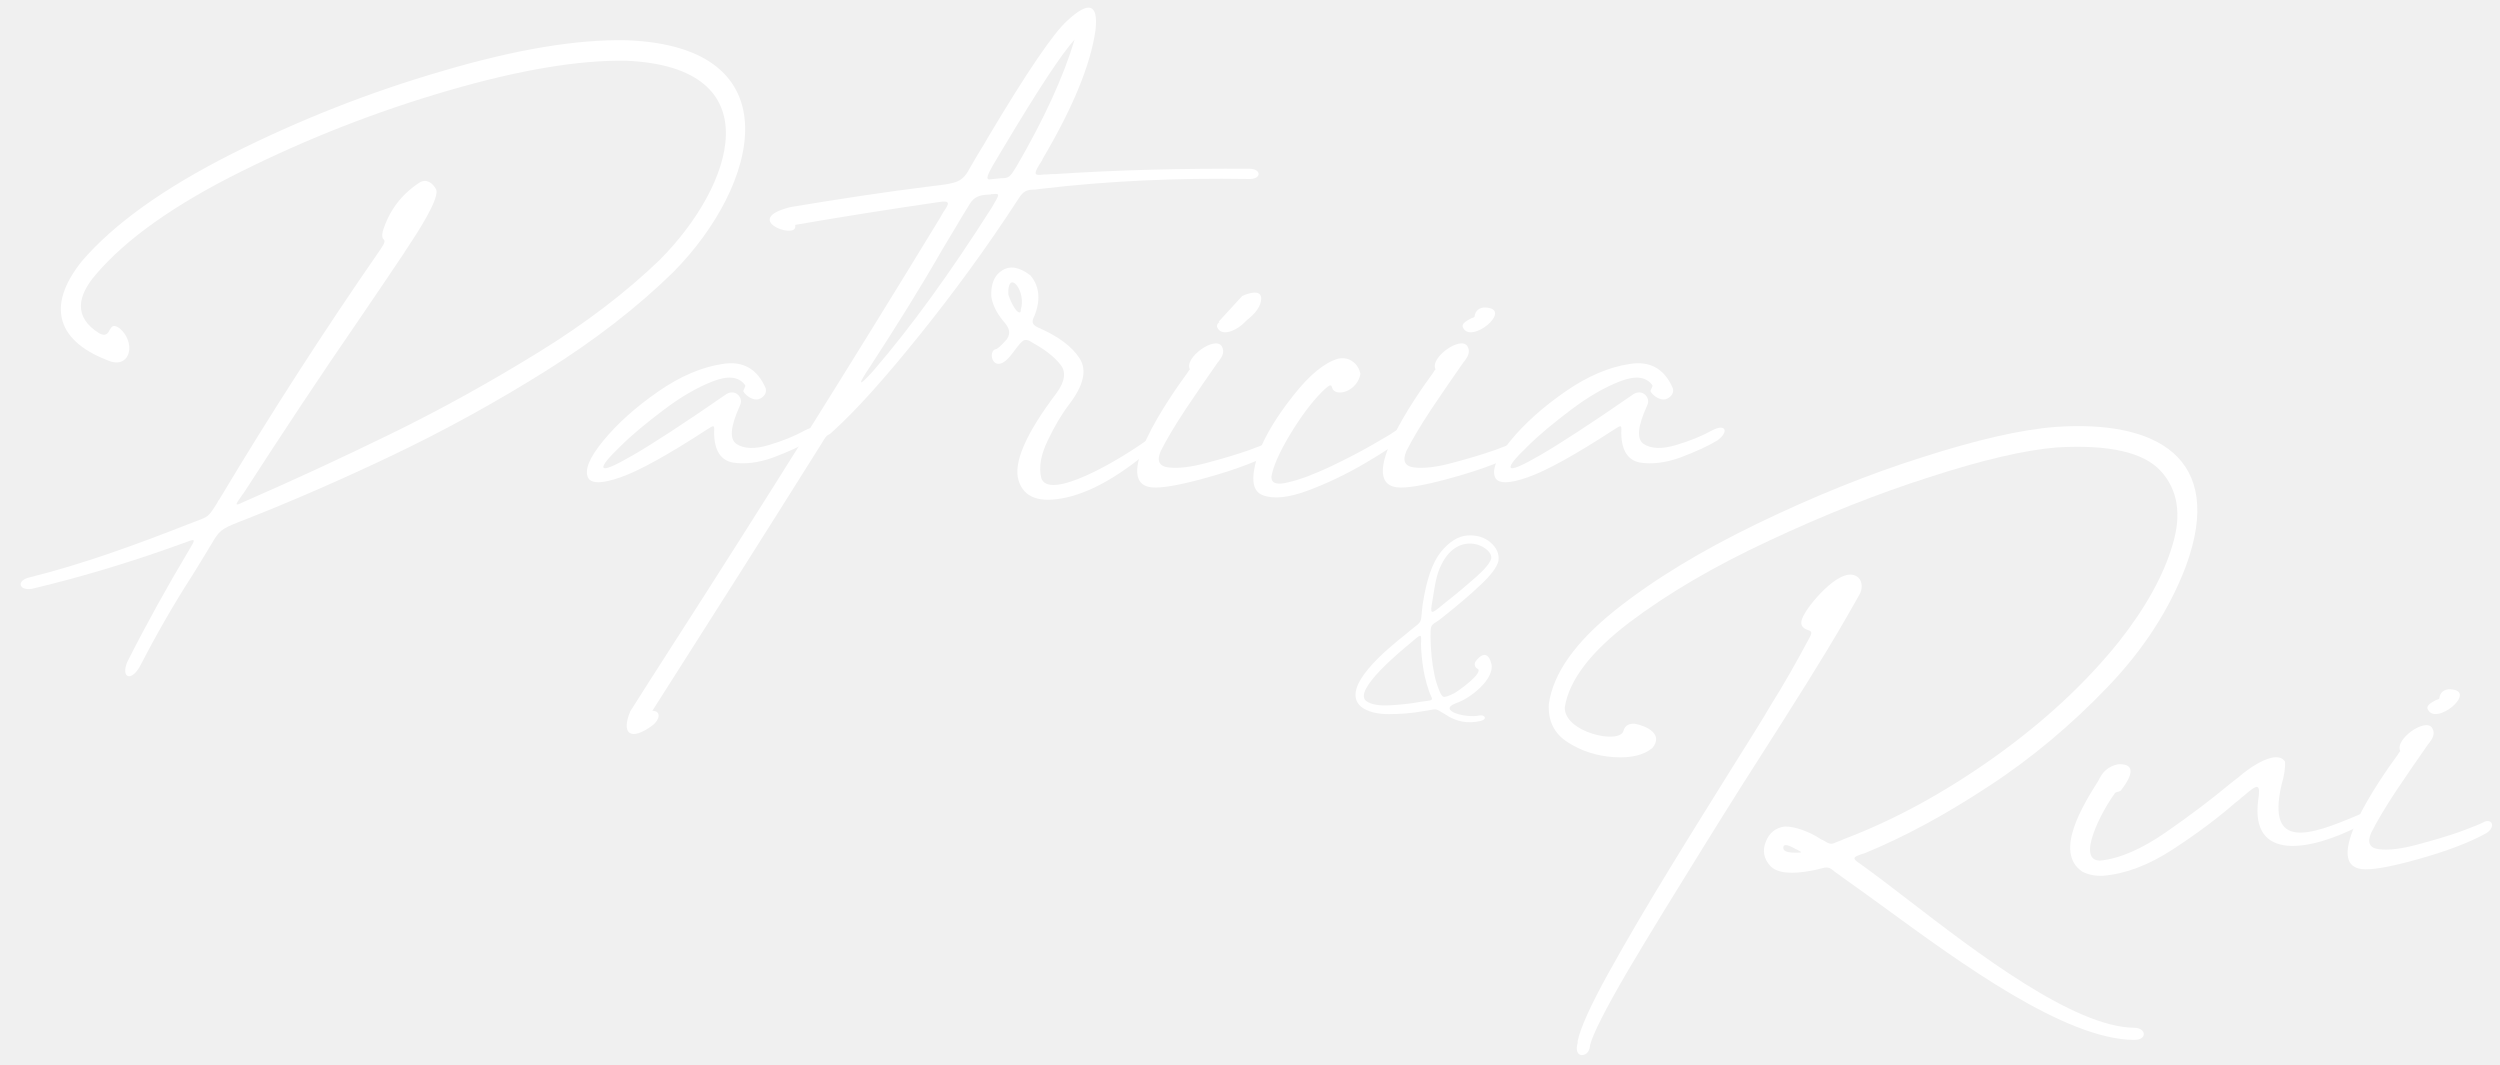
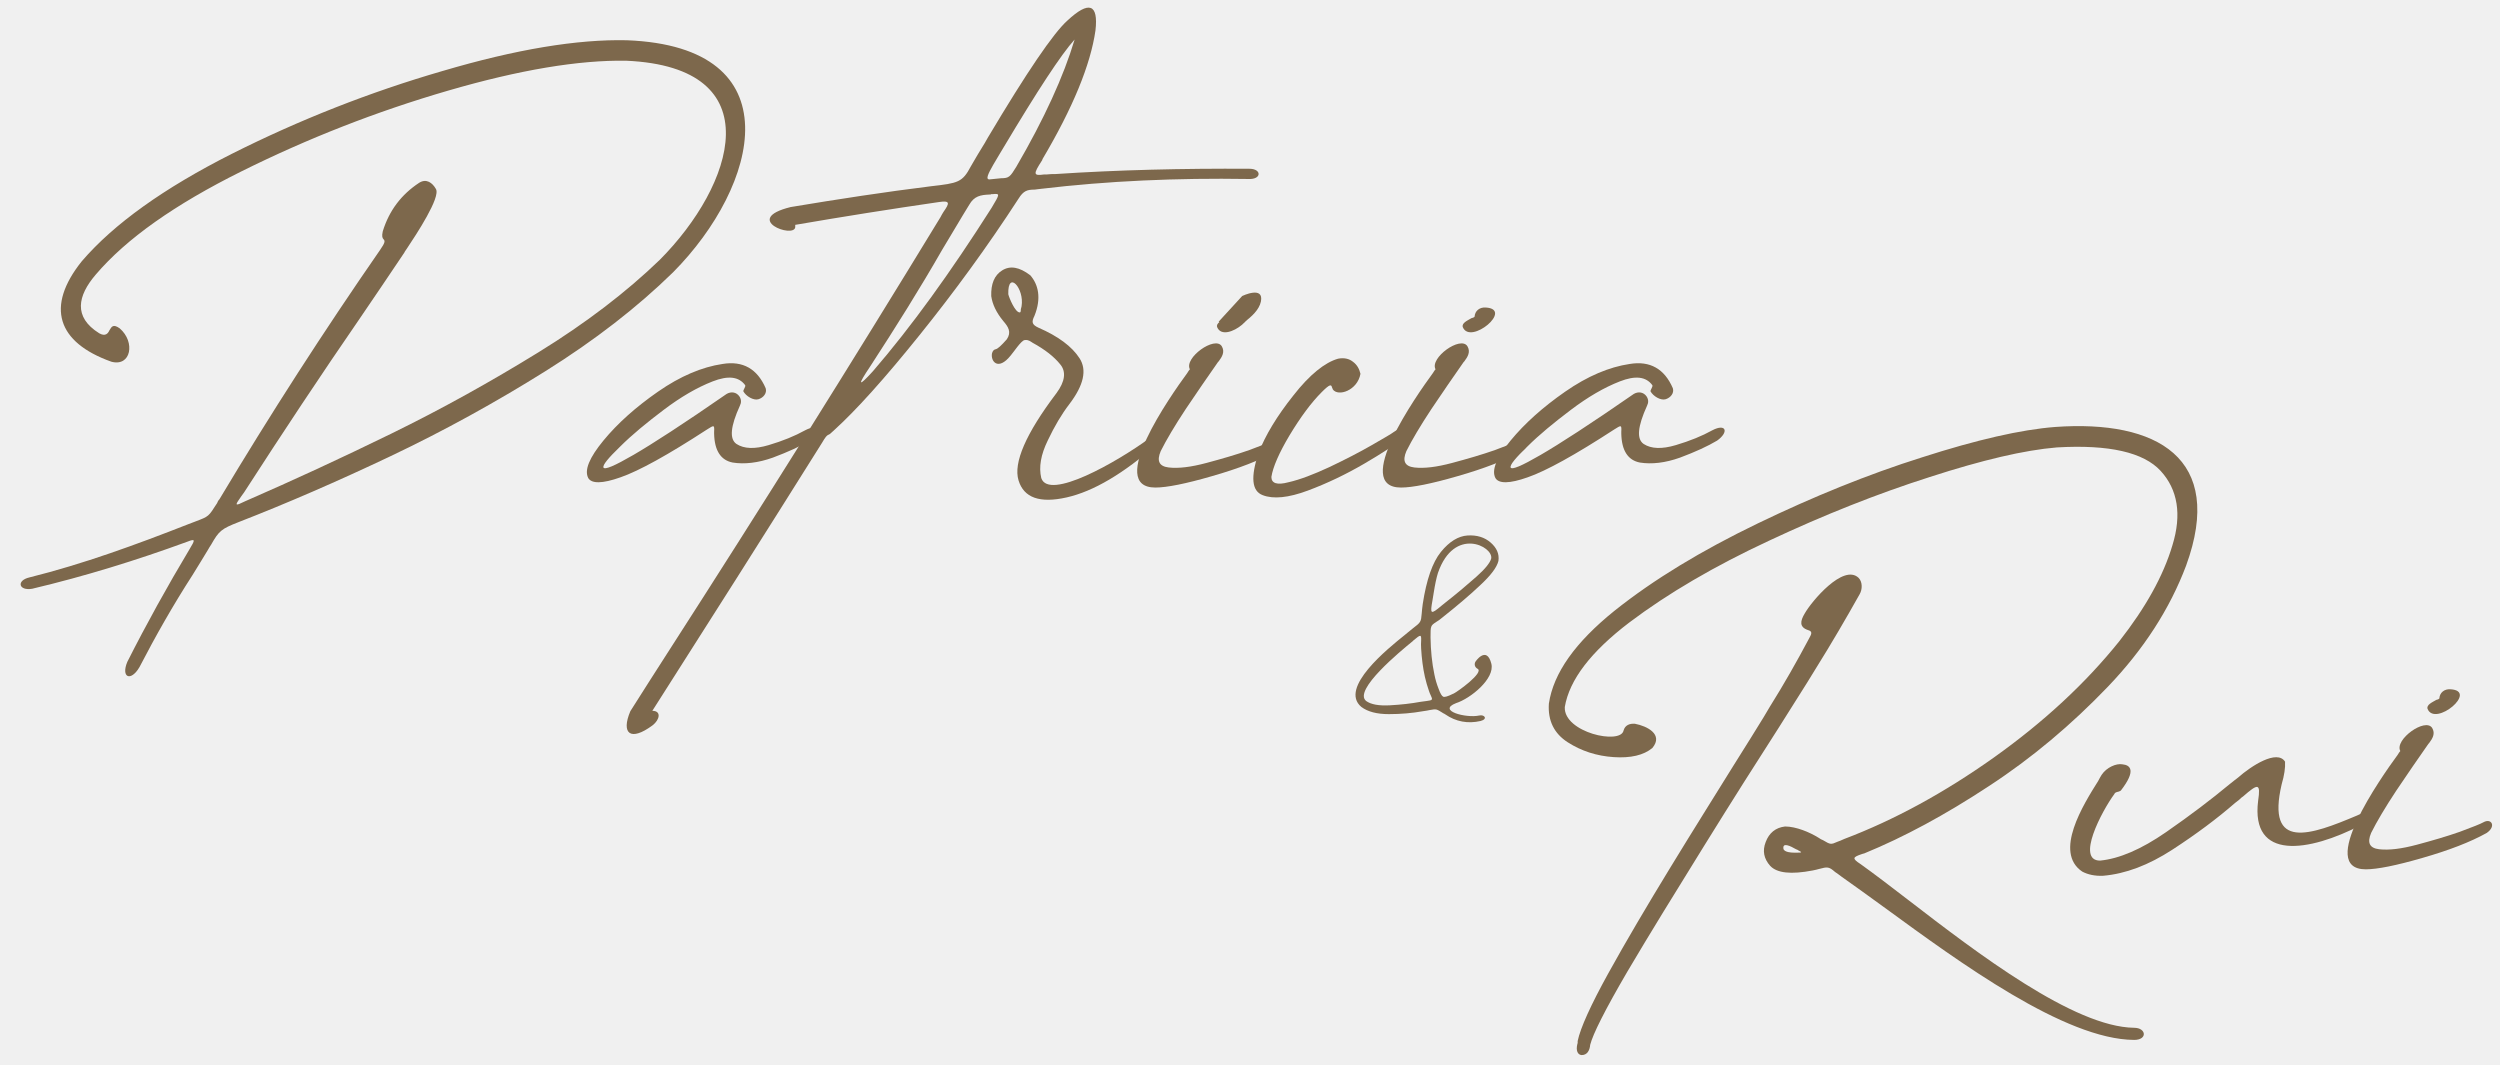
<svg xmlns="http://www.w3.org/2000/svg" version="1.1" id="Layer_1" x="0px" y="0px" width="572.603px" height="243.835px" viewBox="0 0 572.603 243.835" enable-background="new 0 0 572.603 243.835" xml:space="preserve">
  <g>
    <g>
-       <path fill="#FFF" d="M87.063,57.234c1.215-1.737,1.128-2.084,0.781-2.431c-0.26-0.26-0.434-0.694-0.174-1.823    c1.476-4.775,4.254-8.422,8.335-11.113c1.65-1.042,3.039,0,3.82,1.389c1.216,1.823-4.515,10.505-6.599,13.631    c-0.26,0.434-0.521,0.694-0.607,0.955c-3.386,5.036-6.772,10.072-10.158,15.021c-9.03,13.11-17.886,26.481-26.568,39.938    c-0.434,0.607-0.781,1.042-1.042,1.476c-1.042,1.476-0.955,1.649,1.129,0.607c0.26-0.087,0.521-0.26,0.781-0.347    c10.158-4.428,21.098-9.464,32.819-15.194c11.721-5.73,22.921-11.981,33.774-18.667c10.853-6.685,20.143-13.805,27.783-21.185    c16.931-17.017,25.96-44.106-7.727-45.582c-10.853-0.173-24.397,2.084-40.807,6.859c-16.409,4.775-32.124,10.939-47.318,18.493    c-15.194,7.553-26.307,15.367-33.34,23.616c-4.167,4.862-5.209,9.724,0.782,13.458c1.389,0.781,1.997,0.086,2.344-0.695    c0.521-0.868,0.868-1.476,2.344-0.434c3.647,3.125,2.605,8.856-1.91,7.64c-12.416-4.428-15.107-12.589-6.772-23.008    c7.38-8.595,18.841-16.757,34.295-24.571c15.542-7.814,31.604-14.152,48.36-19.014c16.757-4.949,30.822-7.293,42.196-7.033    c38.375,1.476,30.301,33.253,10.592,53.136c-8.162,7.987-17.886,15.541-29.259,22.661c-11.374,7.119-23.182,13.631-35.424,19.448    c-12.242,5.817-23.876,10.853-34.815,15.107c-3.994,1.563-4.515,1.997-6.338,5.209c-0.26,0.347-0.434,0.694-0.694,1.128    c-1.129,1.91-2.344,3.82-3.56,5.817c-4.428,6.859-8.421,13.892-12.155,21.098c-1.997,3.387-4.254,2.345-2.778-1.215    c4.428-8.77,9.203-17.365,14.239-25.786c1.302-2.171,1.476-2.518-0.521-1.737c-11.634,4.254-23.442,7.901-35.51,10.766    c-3.125,0.521-3.646-1.91-0.608-2.604c12.242-3.039,24.571-7.554,36.292-12.155c0.694-0.26,1.302-0.521,1.823-0.695    c2.952-1.128,2.865-1.042,4.862-4.167c0.087-0.261,0.261-0.608,0.521-0.869C61.884,94.915,74.126,75.9,87.063,57.234z" />
-       <path fill="#FFF" d="M185.527,100.905c-2.17,1.303-5.035,2.605-8.508,3.907c-3.386,1.215-6.512,1.563-9.203,1.129    c-2.691-0.521-4.167-2.692-4.254-6.599v-0.434c0.087-1.65,0-1.563-1.649-0.521c-8.943,5.817-15.541,9.463-19.795,10.939    c-4.167,1.476-6.599,1.476-7.38,0.174c-0.955-1.823,0.26-4.688,3.473-8.596c3.212-3.907,7.38-7.64,12.502-11.2    c5.123-3.56,10.071-5.644,14.76-6.338c4.688-0.781,7.988,1.129,9.898,5.557c0.347,1.129-0.521,2.171-1.65,2.518    c-1.128,0.347-2.865-0.695-3.473-1.823c0-0.261,0.174-0.434,0.26-0.695c0.087-0.26,0.261-0.434,0.174-0.694    c-1.476-1.997-3.907-2.257-7.467-0.868s-7.293,3.56-11.2,6.512c-3.907,2.952-7.293,5.73-9.984,8.421    c-2.691,2.605-3.994,4.167-3.82,4.775c0.261,0.608,2.518-0.347,6.859-2.865c4.341-2.518,11.461-7.119,21.358-13.978    c1.042-0.608,2.257-0.435,2.952,0.607c0.434,0.695,0.434,1.389,0.087,2.084c-2.171,4.775-2.431,7.64-0.782,8.769    c1.737,1.128,4.167,1.215,7.38,0.26s5.991-2.083,8.335-3.386C187.524,96.912,188.306,98.909,185.527,100.905z" />
-       <path fill="#FFF" d="M182.146,52.024c-0.261,2.691-12.329-1.823-1.042-4.602c10.939-1.823,21.705-3.473,32.211-4.775    c6.077-0.694,7.119-0.868,9.029-4.515c1.042-1.823,2.084-3.56,3.213-5.383c0.26-0.434,0.434-0.782,0.694-1.216    c8.942-15.02,15.021-23.963,18.232-26.828c4.949-4.602,7.12-3.82,6.425,2.257c-1.129,7.901-5.209,17.799-12.155,29.52    c0,0.086,0,0.173-0.087,0.26c-2.083,3.212-1.996,3.56,0.521,3.212h0.607c0.608-0.087,1.303-0.087,1.91-0.087    c14.413-0.955,29.26-1.302,44.453-1.215c2.865,0,2.865,2.518-0.26,2.344c-16.323-0.261-32.125,0.434-47.492,2.257    c-0.521,0.087-0.955,0.087-1.39,0.174c-1.736,0-2.604,0.26-3.733,2.083c-7.206,11.113-14.847,21.532-22.747,31.343    c-7.901,9.811-14.413,17.104-19.709,21.879c-0.607,0.608-0.868,0.781-1.129,0.868c-0.347,0.174-0.607,0.434-1.476,1.91    c-12.85,20.49-25.786,40.894-38.81,61.297c2.083,0,1.736,1.996,0.087,3.299c-5.123,3.82-7.293,1.91-5.123-3.212    c3.039-4.775,5.991-9.464,9.029-14.152c21.011-32.645,41.675-65.638,61.992-98.978c0.26-0.434,0.434-0.868,0.694-1.215    c1.389-1.997,1.649-2.692-1.129-2.258c-10.766,1.563-21.705,3.299-32.818,5.209V52.024z M215.832,57.147    c-5.122,8.943-10.679,17.798-16.496,26.741c-3.039,4.515-2.778,4.862,0.607,1.129c8.77-10.158,17.799-22.661,27.176-37.42    c1.91-3.213,1.997-3.299,0.174-3.126h-0.261c-0.087,0.087-0.261,0.087-0.434,0.087c-1.997,0.087-3.474,0.347-4.603,2.344    C220,50.114,218.003,53.587,215.832,57.147z M226.685,41.085l2.605-0.261c1.823,0,2.083-0.347,3.473-2.604    c6.425-11.026,10.853-20.75,13.37-29.172c-3.125,3.473-8.508,11.721-16.235,24.658c-0.348,0.607-0.694,1.128-1.042,1.736    c-0.434,0.781-0.955,1.563-1.389,2.344C226.338,39.782,225.644,41.171,226.685,41.085z" />
-       <path fill="#FFF" d="M227.035,67.826c-0.087-2.778,0.694-4.775,2.518-5.904c1.823-1.129,3.907-0.782,6.425,1.128    c1.823,2.084,2.604,5.209,0.955,9.29c-0.694,1.389-0.607,1.997,0.868,2.691c4.602,1.997,7.728,4.341,9.464,7.033    s0.955,6.165-2.345,10.505c-1.736,2.258-3.386,5.036-4.948,8.335c-1.563,3.213-2.084,6.078-1.477,8.596    c1.737,5.209,17.278-3.646,24.658-9.03c2.431-2.083,3.473-0.347,1.91,1.216c-7.728,6.772-14.587,10.853-20.751,12.242    s-9.811,0.087-11.026-3.907c-1.216-3.994,1.649-10.679,8.683-19.969c1.997-2.691,2.257-4.949,0.868-6.599    c-1.39-1.736-3.474-3.386-6.338-4.949c-0.087-0.087-0.174-0.087-0.261-0.174c-0.607-0.434-1.129-0.521-1.563-0.434    c-0.782,0.087-2.519,2.778-3.213,3.56c-2.865,3.56-4.602,1.303-4.254-0.521c0.173-0.608,0.434-0.869,0.868-0.955    c0.434-0.087,1.215-0.782,2.518-2.258c1.129-1.649,0.348-2.865-0.781-4.167C228.164,71.56,227.296,69.649,227.035,67.826z     M230.942,67.392c0.173,0.781,1.563,4.167,2.604,4.167c0.26,0,0.26-0.347,0.26-0.695c0.087-0.26,0.087-0.434,0.174-0.694    C234.676,66.003,230.769,61.749,230.942,67.392z" />
-       <path fill="#FFF" d="M271.925,85.451c0.261-0.434,0.435-0.695,0.607-0.868c-1.389-2.605,5.73-7.728,7.294-5.296    c0.781,1.302,0.086,2.431-0.695,3.473c-0.087,0.086-0.26,0.26-0.347,0.434c-2.171,3.125-4.602,6.598-7.207,10.505    c-2.518,3.82-4.428,7.033-5.729,9.637c-0.955,2.257-0.348,3.473,1.823,3.733c2.257,0.261,5.122-0.087,8.682-1.042    s6.859-1.91,9.812-2.952c3.038-1.129,4.775-1.823,5.383-2.171c1.823-1.042,3.039,0.869,0.781,2.431    c-3.733,2.084-8.683,3.994-14.76,5.73c-5.991,1.736-10.332,2.604-12.937,2.604C253.345,111.671,268.104,90.661,271.925,85.451z     M278.784,74.945c-0.348-0.955,1.128-1.563,1.997-2.083c0.434-0.087,0.694-0.26,0.694-0.347c0.087-1.302,1.129-2.171,2.518-2.084    C290.505,70.778,280.521,79.113,278.784,74.945z" />
-       <path fill="#FFF" d="M295.368,99.69c-2.431,4.081-3.819,7.293-4.167,9.55c0,1.476,1.303,1.91,3.907,1.216c2.691-0.608,5.816-1.823,9.377-3.473    c3.646-1.736,6.858-3.386,9.724-5.036c2.865-1.649,4.515-2.604,4.949-2.952c2.691-1.91,3.733,0,1.997,1.563    c-1.65,1.302-4.515,3.212-8.683,5.644s-8.509,4.515-12.937,6.165c-4.428,1.649-7.901,1.997-10.332,1.042    c-2.518-0.955-2.778-4.167-0.955-9.637c1.563-4.081,4.255-8.508,7.988-13.197c3.733-4.775,7.206-7.554,10.244-8.422    c1.39-0.26,2.519,0,3.387,0.694c0.955,0.695,1.476,1.65,1.736,2.778c-0.694,3.82-5.123,5.296-6.338,3.56    c-0.087-0.174-0.087-0.348-0.174-0.434c-0.174-0.695-0.435-0.868-2.345,1.042C300.317,92.223,297.887,95.522,295.368,99.69z" />
-       <path fill="#FFF" d="M328.189,85.451c0.261-0.434,0.435-0.695,0.607-0.868c-1.389-2.605,5.73-7.728,7.294-5.296    c0.781,1.302,0.086,2.431-0.695,3.473c-0.087,0.086-0.26,0.26-0.347,0.434c-2.171,3.125-4.602,6.598-7.207,10.505    c-2.518,3.82-4.428,7.033-5.729,9.637c-0.955,2.257-0.348,3.473,1.823,3.733c2.257,0.261,5.122-0.087,8.682-1.042    s6.859-1.91,9.812-2.952c3.038-1.129,4.775-1.823,5.383-2.171c1.823-1.042,3.039,0.869,0.781,2.431    c-3.733,2.084-8.683,3.994-14.76,5.73c-5.991,1.736-10.332,2.604-12.937,2.604C309.609,111.671,324.369,90.661,328.189,85.451z     M335.049,74.945c-0.348-0.955,1.128-1.563,1.996-2.083c0.435-0.087,0.695-0.26,0.695-0.347c0.087-1.302,1.129-2.171,2.518-2.084    C346.77,70.778,336.785,79.113,335.049,74.945z" />
-       <path fill="#FFF" d="M393.308,100.905c-2.17,1.303-5.035,2.605-8.508,3.907c-3.387,1.215-6.512,1.563-9.203,1.129    c-2.692-0.521-4.168-2.692-4.255-6.599v-0.434c0.087-1.65,0-1.563-1.649-0.521c-8.942,5.817-15.541,9.463-19.796,10.939    c-4.167,1.476-6.599,1.476-7.38,0.174c-0.955-1.823,0.261-4.688,3.474-8.596c3.212-3.907,7.38-7.64,12.502-11.2    c5.123-3.56,10.071-5.644,14.76-6.338c4.688-0.781,7.988,1.129,9.897,5.557c0.348,1.129-0.521,2.171-1.649,2.518    s-2.865-0.695-3.473-1.823c0-0.261,0.174-0.434,0.261-0.695c0.087-0.26,0.26-0.434,0.173-0.694    c-1.476-1.997-3.906-2.257-7.466-0.868c-3.561,1.389-7.294,3.56-11.2,6.512c-3.907,2.952-7.293,5.73-9.985,8.421    c-2.691,2.605-3.993,4.167-3.819,4.775c0.26,0.608,2.518-0.347,6.858-2.865c4.341-2.518,11.461-7.119,21.358-13.978    c1.042-0.608,2.258-0.435,2.952,0.607c0.434,0.695,0.434,1.389,0.087,2.084c-2.171,4.775-2.432,7.64-0.781,8.769    c1.736,1.128,4.167,1.215,7.38,0.26c3.212-0.955,5.99-2.083,8.335-3.386C395.305,96.912,396.086,98.909,393.308,100.905z" />
+       <path fill="#7d684c" d="M87.063,57.234c1.215-1.737,1.128-2.084,0.781-2.431c-0.26-0.26-0.434-0.694-0.174-1.823    c1.476-4.775,4.254-8.422,8.335-11.113c1.65-1.042,3.039,0,3.82,1.389c1.216,1.823-4.515,10.505-6.599,13.631    c-0.26,0.434-0.521,0.694-0.607,0.955c-3.386,5.036-6.772,10.072-10.158,15.021c-9.03,13.11-17.886,26.481-26.568,39.938    c-0.434,0.607-0.781,1.042-1.042,1.476c-1.042,1.476-0.955,1.649,1.129,0.607c0.26-0.087,0.521-0.26,0.781-0.347    c10.158-4.428,21.098-9.464,32.819-15.194c11.721-5.73,22.921-11.981,33.774-18.667c10.853-6.685,20.143-13.805,27.783-21.185    c16.931-17.017,25.96-44.106-7.727-45.582c-10.853-0.173-24.397,2.084-40.807,6.859c-16.409,4.775-32.124,10.939-47.318,18.493    c-15.194,7.553-26.307,15.367-33.34,23.616c-4.167,4.862-5.209,9.724,0.782,13.458c1.389,0.781,1.997,0.086,2.344-0.695    c0.521-0.868,0.868-1.476,2.344-0.434c3.647,3.125,2.605,8.856-1.91,7.64c-12.416-4.428-15.107-12.589-6.772-23.008    c7.38-8.595,18.841-16.757,34.295-24.571c15.542-7.814,31.604-14.152,48.36-19.014c16.757-4.949,30.822-7.293,42.196-7.033    c38.375,1.476,30.301,33.253,10.592,53.136c-8.162,7.987-17.886,15.541-29.259,22.661c-11.374,7.119-23.182,13.631-35.424,19.448    c-12.242,5.817-23.876,10.853-34.815,15.107c-3.994,1.563-4.515,1.997-6.338,5.209c-0.26,0.347-0.434,0.694-0.694,1.128    c-1.129,1.91-2.344,3.82-3.56,5.817c-4.428,6.859-8.421,13.892-12.155,21.098c-1.997,3.387-4.254,2.345-2.778-1.215    c4.428-8.77,9.203-17.365,14.239-25.786c1.302-2.171,1.476-2.518-0.521-1.737c-11.634,4.254-23.442,7.901-35.51,10.766    c-3.125,0.521-3.646-1.91-0.608-2.604c12.242-3.039,24.571-7.554,36.292-12.155c0.694-0.26,1.302-0.521,1.823-0.695    c2.952-1.128,2.865-1.042,4.862-4.167c0.087-0.261,0.261-0.608,0.521-0.869C61.884,94.915,74.126,75.9,87.063,57.234z" />
+       <path fill="#7d684c" d="M185.527,100.905c-2.17,1.303-5.035,2.605-8.508,3.907c-3.386,1.215-6.512,1.563-9.203,1.129    c-2.691-0.521-4.167-2.692-4.254-6.599v-0.434c0.087-1.65,0-1.563-1.649-0.521c-8.943,5.817-15.541,9.463-19.795,10.939    c-4.167,1.476-6.599,1.476-7.38,0.174c-0.955-1.823,0.26-4.688,3.473-8.596c3.212-3.907,7.38-7.64,12.502-11.2    c5.123-3.56,10.071-5.644,14.76-6.338c4.688-0.781,7.988,1.129,9.898,5.557c0.347,1.129-0.521,2.171-1.65,2.518    c-1.128,0.347-2.865-0.695-3.473-1.823c0-0.261,0.174-0.434,0.26-0.695c0.087-0.26,0.261-0.434,0.174-0.694    c-1.476-1.997-3.907-2.257-7.467-0.868s-7.293,3.56-11.2,6.512c-3.907,2.952-7.293,5.73-9.984,8.421    c-2.691,2.605-3.994,4.167-3.82,4.775c0.261,0.608,2.518-0.347,6.859-2.865c4.341-2.518,11.461-7.119,21.358-13.978    c1.042-0.608,2.257-0.435,2.952,0.607c0.434,0.695,0.434,1.389,0.087,2.084c-2.171,4.775-2.431,7.64-0.782,8.769    c1.737,1.128,4.167,1.215,7.38,0.26s5.991-2.083,8.335-3.386C187.524,96.912,188.306,98.909,185.527,100.905z" />
+       <path fill="#7d684c" d="M182.146,52.024c-0.261,2.691-12.329-1.823-1.042-4.602c10.939-1.823,21.705-3.473,32.211-4.775    c6.077-0.694,7.119-0.868,9.029-4.515c1.042-1.823,2.084-3.56,3.213-5.383c0.26-0.434,0.434-0.782,0.694-1.216    c8.942-15.02,15.021-23.963,18.232-26.828c4.949-4.602,7.12-3.82,6.425,2.257c-1.129,7.901-5.209,17.799-12.155,29.52    c0,0.086,0,0.173-0.087,0.26c-2.083,3.212-1.996,3.56,0.521,3.212h0.607c0.608-0.087,1.303-0.087,1.91-0.087    c14.413-0.955,29.26-1.302,44.453-1.215c2.865,0,2.865,2.518-0.26,2.344c-16.323-0.261-32.125,0.434-47.492,2.257    c-0.521,0.087-0.955,0.087-1.39,0.174c-1.736,0-2.604,0.26-3.733,2.083c-7.206,11.113-14.847,21.532-22.747,31.343    c-7.901,9.811-14.413,17.104-19.709,21.879c-0.607,0.608-0.868,0.781-1.129,0.868c-0.347,0.174-0.607,0.434-1.476,1.91    c-12.85,20.49-25.786,40.894-38.81,61.297c2.083,0,1.736,1.996,0.087,3.299c-5.123,3.82-7.293,1.91-5.123-3.212    c3.039-4.775,5.991-9.464,9.029-14.152c21.011-32.645,41.675-65.638,61.992-98.978c0.26-0.434,0.434-0.868,0.694-1.215    c1.389-1.997,1.649-2.692-1.129-2.258c-10.766,1.563-21.705,3.299-32.818,5.209V52.024z M215.832,57.147    c-5.122,8.943-10.679,17.798-16.496,26.741c-3.039,4.515-2.778,4.862,0.607,1.129c8.77-10.158,17.799-22.661,27.176-37.42    c1.91-3.213,1.997-3.299,0.174-3.126h-0.261c-0.087,0.087-0.261,0.087-0.434,0.087c-1.997,0.087-3.474,0.347-4.603,2.344    C220,50.114,218.003,53.587,215.832,57.147z M226.685,41.085l2.605-0.261c1.823,0,2.083-0.347,3.473-2.604    c6.425-11.026,10.853-20.75,13.37-29.172c-3.125,3.473-8.508,11.721-16.235,24.658c-0.348,0.607-0.694,1.128-1.042,1.736    c-0.434,0.781-0.955,1.563-1.389,2.344C226.338,39.782,225.644,41.171,226.685,41.085z" />
+       <path fill="#7d684c" d="M227.035,67.826c-0.087-2.778,0.694-4.775,2.518-5.904c1.823-1.129,3.907-0.782,6.425,1.128    c1.823,2.084,2.604,5.209,0.955,9.29c-0.694,1.389-0.607,1.997,0.868,2.691c4.602,1.997,7.728,4.341,9.464,7.033    s0.955,6.165-2.345,10.505c-1.736,2.258-3.386,5.036-4.948,8.335c-1.563,3.213-2.084,6.078-1.477,8.596    c1.737,5.209,17.278-3.646,24.658-9.03c2.431-2.083,3.473-0.347,1.91,1.216c-7.728,6.772-14.587,10.853-20.751,12.242    s-9.811,0.087-11.026-3.907c-1.216-3.994,1.649-10.679,8.683-19.969c1.997-2.691,2.257-4.949,0.868-6.599    c-1.39-1.736-3.474-3.386-6.338-4.949c-0.087-0.087-0.174-0.087-0.261-0.174c-0.607-0.434-1.129-0.521-1.563-0.434    c-0.782,0.087-2.519,2.778-3.213,3.56c-2.865,3.56-4.602,1.303-4.254-0.521c0.173-0.608,0.434-0.869,0.868-0.955    c0.434-0.087,1.215-0.782,2.518-2.258c1.129-1.649,0.348-2.865-0.781-4.167C228.164,71.56,227.296,69.649,227.035,67.826z     M230.942,67.392c0.173,0.781,1.563,4.167,2.604,4.167c0.26,0,0.26-0.347,0.26-0.695c0.087-0.26,0.087-0.434,0.174-0.694    C234.676,66.003,230.769,61.749,230.942,67.392z" />
+       <path fill="#7d684c" d="M271.925,85.451c0.261-0.434,0.435-0.695,0.607-0.868c-1.389-2.605,5.73-7.728,7.294-5.296    c0.781,1.302,0.086,2.431-0.695,3.473c-0.087,0.086-0.26,0.26-0.347,0.434c-2.171,3.125-4.602,6.598-7.207,10.505    c-2.518,3.82-4.428,7.033-5.729,9.637c-0.955,2.257-0.348,3.473,1.823,3.733c2.257,0.261,5.122-0.087,8.682-1.042    s6.859-1.91,9.812-2.952c3.038-1.129,4.775-1.823,5.383-2.171c1.823-1.042,3.039,0.869,0.781,2.431    c-3.733,2.084-8.683,3.994-14.76,5.73c-5.991,1.736-10.332,2.604-12.937,2.604C253.345,111.671,268.104,90.661,271.925,85.451z     M278.784,74.945c-0.348-0.955,1.128-1.563,1.997-2.083c0.434-0.087,0.694-0.26,0.694-0.347c0.087-1.302,1.129-2.171,2.518-2.084    C290.505,70.778,280.521,79.113,278.784,74.945z" />
+       <path fill="#7d684c" d="M295.368,99.69c-2.431,4.081-3.819,7.293-4.167,9.55c0,1.476,1.303,1.91,3.907,1.216c2.691-0.608,5.816-1.823,9.377-3.473    c3.646-1.736,6.858-3.386,9.724-5.036c2.865-1.649,4.515-2.604,4.949-2.952c2.691-1.91,3.733,0,1.997,1.563    c-1.65,1.302-4.515,3.212-8.683,5.644s-8.509,4.515-12.937,6.165c-4.428,1.649-7.901,1.997-10.332,1.042    c-2.518-0.955-2.778-4.167-0.955-9.637c1.563-4.081,4.255-8.508,7.988-13.197c3.733-4.775,7.206-7.554,10.244-8.422    c1.39-0.26,2.519,0,3.387,0.694c0.955,0.695,1.476,1.65,1.736,2.778c-0.694,3.82-5.123,5.296-6.338,3.56    c-0.087-0.174-0.087-0.348-0.174-0.434c-0.174-0.695-0.435-0.868-2.345,1.042C300.317,92.223,297.887,95.522,295.368,99.69z" />
+       <path fill="#7d684c" d="M328.189,85.451c0.261-0.434,0.435-0.695,0.607-0.868c-1.389-2.605,5.73-7.728,7.294-5.296    c0.781,1.302,0.086,2.431-0.695,3.473c-0.087,0.086-0.26,0.26-0.347,0.434c-2.171,3.125-4.602,6.598-7.207,10.505    c-2.518,3.82-4.428,7.033-5.729,9.637c-0.955,2.257-0.348,3.473,1.823,3.733c2.257,0.261,5.122-0.087,8.682-1.042    s6.859-1.91,9.812-2.952c3.038-1.129,4.775-1.823,5.383-2.171c1.823-1.042,3.039,0.869,0.781,2.431    c-3.733,2.084-8.683,3.994-14.76,5.73c-5.991,1.736-10.332,2.604-12.937,2.604C309.609,111.671,324.369,90.661,328.189,85.451z     M335.049,74.945c-0.348-0.955,1.128-1.563,1.996-2.083c0.435-0.087,0.695-0.26,0.695-0.347c0.087-1.302,1.129-2.171,2.518-2.084    C346.77,70.778,336.785,79.113,335.049,74.945z" />
+       <path fill="#7d684c" d="M393.308,100.905c-2.17,1.303-5.035,2.605-8.508,3.907c-3.387,1.215-6.512,1.563-9.203,1.129    c-2.692-0.521-4.168-2.692-4.255-6.599v-0.434c0.087-1.65,0-1.563-1.649-0.521c-8.942,5.817-15.541,9.463-19.796,10.939    c-4.167,1.476-6.599,1.476-7.38,0.174c-0.955-1.823,0.261-4.688,3.474-8.596c3.212-3.907,7.38-7.64,12.502-11.2    c5.123-3.56,10.071-5.644,14.76-6.338c4.688-0.781,7.988,1.129,9.897,5.557c0.348,1.129-0.521,2.171-1.649,2.518    s-2.865-0.695-3.473-1.823c0-0.261,0.174-0.434,0.261-0.695c0.087-0.26,0.26-0.434,0.173-0.694    c-1.476-1.997-3.906-2.257-7.466-0.868c-3.561,1.389-7.294,3.56-11.2,6.512c-3.907,2.952-7.293,5.73-9.985,8.421    c-2.691,2.605-3.993,4.167-3.819,4.775c0.26,0.608,2.518-0.347,6.858-2.865c4.341-2.518,11.461-7.119,21.358-13.978    c1.042-0.608,2.258-0.435,2.952,0.607c0.434,0.695,0.434,1.389,0.087,2.084c-2.171,4.775-2.432,7.64-0.781,8.769    c1.736,1.128,4.167,1.215,7.38,0.26c3.212-0.955,5.99-2.083,8.335-3.386C395.305,96.912,396.086,98.909,393.308,100.905z" />
    </g>
-     <path fill="#FFF" d="M279.131,73.667l5.388-5.875c0,0,5.036-2.414,4.278,1.282s-7.028,6.593-7.028,6.593L279.131,73.667z" />
+     <path fill="#7d684c" d="M279.131,73.667l5.388-5.875c0,0,5.036-2.414,4.278,1.282s-7.028,6.593-7.028,6.593L279.131,73.667z" />
  </g>
  <g>
-     <path fill="#FFF" d="M369.601,173.412c-3.907-0.261-7.38-1.39-10.506-3.387s-4.602-4.948-4.341-8.855c1.041-7.033,6.077-14.065,15.02-21.271   c9.03-7.206,19.97-13.805,32.732-19.969c12.763-6.164,25.353-11.287,37.768-15.194c12.416-3.994,22.574-6.338,30.475-6.946   c23.182-1.649,38.983,7.033,29.954,31.777c-3.733,9.897-9.724,19.188-17.973,27.783c-8.248,8.596-17.277,16.235-27.262,22.747   c-9.897,6.512-19.361,11.635-28.478,15.368c-0.261,0.087-0.435,0.087-0.608,0.174c-1.997,0.694-2.257,0.955-0.26,2.257   c3.038,2.171,6.685,4.949,10.853,8.161c15.889,12.242,38.028,29.173,51.833,29.347c2.778,0,3.126,2.778,0,2.778   c-15.889-0.087-40.025-17.799-57.043-30.215c-3.733-2.691-7.032-5.122-9.897-7.119c-0.607-0.435-1.129-0.868-1.563-1.129   c-1.39-1.216-1.736-1.216-3.646-0.694c-0.435,0.087-0.868,0.261-1.477,0.348c-4.948,0.955-8.161,0.607-9.724-1.042   c-1.477-1.65-1.823-3.474-1.042-5.47c0.781-2.084,2.258-3.3,4.428-3.561c2.518,0,5.644,1.303,7.728,2.605   c0.347,0.26,0.694,0.434,0.955,0.521c1.736,1.042,1.823,1.042,3.386,0.348c0.348-0.087,0.868-0.348,1.477-0.608   c11.46-4.341,22.921-10.592,34.295-18.667c11.46-8.161,21.011-17.017,28.738-26.654c5.99-7.64,10.071-14.934,12.154-21.965   c2.171-7.033,1.216-12.763-2.691-17.018c-3.906-4.254-11.808-6.078-23.789-5.383c-7.38,0.608-17.018,2.865-29.086,6.772   c-11.981,3.82-24.223,8.682-36.813,14.586c-12.502,5.817-23.182,12.068-32.037,18.753c-8.77,6.686-13.718,13.11-14.76,19.361   c-0.261,5.817,12.763,8.683,13.457,5.383c0.348-1.302,1.477-1.649,2.604-1.563c2.778,0.521,6.599,2.431,3.994,5.557   C376.459,172.977,373.507,173.671,369.601,173.412z M405.371,161.864c3.213-5.122,6.164-10.332,9.029-15.715   c0.608-1.042,0.694-1.563-0.26-1.823c-2.084-0.694-1.824-2.084-0.782-3.82c1.563-2.778,8.856-11.46,12.329-8.161   c0.955,0.955,0.868,2.691,0.261,3.733c-3.213,5.73-6.512,11.374-9.984,16.931l-2.084,3.386c-1.216,1.91-3.387,5.383-6.512,10.332   c-4.862,7.554-10.593,16.583-17.104,27.089c-6.512,10.505-12.415,20.056-17.538,28.738c-5.122,8.769-7.9,14.325-8.509,16.756   c-0.086,1.129-0.607,2.432-2.083,2.345c-1.129-0.261-1.129-1.649-0.782-2.778v-0.435c0.608-2.951,2.952-8.161,7.033-15.541   c4.08-7.38,8.855-15.454,14.152-24.137c5.296-8.682,10.158-16.409,14.412-23.269c3.213-5.122,5.557-8.855,7.032-11.286   C404.416,163.426,404.937,162.645,405.371,161.864z M411.622,195.291c0.868,0,1.39,0,0.261-0.521   c-0.087-0.087-0.261-0.174-0.521-0.261c-1.215-0.694-3.212-1.736-2.864,0c0.347,0.694,1.736,0.781,2.344,0.781H411.622z" />
-     <path fill="#FFF" d="M485.256,181.312c-0.348,0.087-0.868,0.174-0.955,0.521c-2.952,3.994-8.856,15.281-3.3,15.281   c4.429-0.435,9.464-2.604,15.107-6.512s10.419-7.554,14.499-10.939c0.781-0.608,1.39-1.129,1.997-1.563   c3.039-2.692,8.942-6.512,10.767-3.647c0.086,1.39-0.174,3.126-0.782,5.21c-3.56,15.28,6.599,11.634,17.278,7.119   c3.473-1.736,3.473,0.955,0.955,2.171c-12.068,6.251-25.353,8.248-23.616-5.557c0.608-4.081,0-3.994-3.473-0.955   c-0.087,0.087-0.174,0.087-0.261,0.174c-0.434,0.434-0.955,0.868-1.563,1.302c-4.081,3.56-8.856,7.12-14.326,10.68   s-10.766,5.557-15.888,5.99c-1.823,0.087-3.474-0.26-4.775-0.955c-6.599-4.428,0.26-15.367,3.646-20.75   c0.26-0.521,0.521-0.955,0.781-1.39c1.129-1.736,3.386-2.691,4.775-2.431c1.823,0.174,3.212,1.389-0.348,5.99   C485.689,181.138,485.516,181.225,485.256,181.312z" />
-     <path fill="#FFF" d="M549.161,172.89c0.261-0.434,0.435-0.694,0.607-0.868c-1.389-2.604,5.73-7.728,7.294-5.296   c0.781,1.302,0.086,2.431-0.695,3.473c-0.087,0.087-0.26,0.261-0.347,0.435c-2.171,3.125-4.602,6.598-7.207,10.505   c-2.518,3.82-4.428,7.033-5.729,9.638c-0.955,2.257-0.348,3.473,1.823,3.733c2.257,0.261,5.122-0.087,8.682-1.042   s6.859-1.91,9.812-2.952c3.038-1.129,4.775-1.823,5.383-2.171c1.823-1.041,3.039,0.869,0.781,2.432   c-3.733,2.084-8.683,3.994-14.76,5.73c-5.991,1.736-10.332,2.604-12.937,2.604C530.581,199.111,545.341,178.1,549.161,172.89z    M556.021,162.384c-0.348-0.954,1.128-1.563,1.997-2.083c0.434-0.087,0.694-0.261,0.694-0.348c0.087-1.302,1.129-2.171,2.518-2.084   C567.741,158.217,557.757,166.552,556.021,162.384z" />
+     <path fill="#7d684c" d="M369.601,173.412c-3.907-0.261-7.38-1.39-10.506-3.387s-4.602-4.948-4.341-8.855c1.041-7.033,6.077-14.065,15.02-21.271   c9.03-7.206,19.97-13.805,32.732-19.969c12.763-6.164,25.353-11.287,37.768-15.194c12.416-3.994,22.574-6.338,30.475-6.946   c23.182-1.649,38.983,7.033,29.954,31.777c-3.733,9.897-9.724,19.188-17.973,27.783c-8.248,8.596-17.277,16.235-27.262,22.747   c-9.897,6.512-19.361,11.635-28.478,15.368c-0.261,0.087-0.435,0.087-0.608,0.174c-1.997,0.694-2.257,0.955-0.26,2.257   c3.038,2.171,6.685,4.949,10.853,8.161c15.889,12.242,38.028,29.173,51.833,29.347c2.778,0,3.126,2.778,0,2.778   c-15.889-0.087-40.025-17.799-57.043-30.215c-3.733-2.691-7.032-5.122-9.897-7.119c-0.607-0.435-1.129-0.868-1.563-1.129   c-1.39-1.216-1.736-1.216-3.646-0.694c-0.435,0.087-0.868,0.261-1.477,0.348c-4.948,0.955-8.161,0.607-9.724-1.042   c-1.477-1.65-1.823-3.474-1.042-5.47c0.781-2.084,2.258-3.3,4.428-3.561c2.518,0,5.644,1.303,7.728,2.605   c0.347,0.26,0.694,0.434,0.955,0.521c1.736,1.042,1.823,1.042,3.386,0.348c0.348-0.087,0.868-0.348,1.477-0.608   c11.46-4.341,22.921-10.592,34.295-18.667c11.46-8.161,21.011-17.017,28.738-26.654c5.99-7.64,10.071-14.934,12.154-21.965   c2.171-7.033,1.216-12.763-2.691-17.018c-3.906-4.254-11.808-6.078-23.789-5.383c-7.38,0.608-17.018,2.865-29.086,6.772   c-11.981,3.82-24.223,8.682-36.813,14.586c-12.502,5.817-23.182,12.068-32.037,18.753c-8.77,6.686-13.718,13.11-14.76,19.361   c-0.261,5.817,12.763,8.683,13.457,5.383c0.348-1.302,1.477-1.649,2.604-1.563c2.778,0.521,6.599,2.431,3.994,5.557   C376.459,172.977,373.507,173.671,369.601,173.412z M405.371,161.864c3.213-5.122,6.164-10.332,9.029-15.715   c0.608-1.042,0.694-1.563-0.26-1.823c-2.084-0.694-1.824-2.084-0.782-3.82c1.563-2.778,8.856-11.46,12.329-8.161   c0.955,0.955,0.868,2.691,0.261,3.733c-3.213,5.73-6.512,11.374-9.984,16.931l-2.084,3.386c-1.216,1.91-3.387,5.383-6.512,10.332   c-4.862,7.554-10.593,16.583-17.104,27.089c-6.512,10.505-12.415,20.056-17.538,28.738c-5.122,8.769-7.9,14.325-8.509,16.756   c-0.086,1.129-0.607,2.432-2.083,2.345c-1.129-0.261-1.129-1.649-0.782-2.778v-0.435c0.608-2.951,2.952-8.161,7.033-15.541   c4.08-7.38,8.855-15.454,14.152-24.137c5.296-8.682,10.158-16.409,14.412-23.269c3.213-5.122,5.557-8.855,7.032-11.286   C404.416,163.426,404.937,162.645,405.371,161.864z M411.622,195.291c0.868,0,1.39,0,0.261-0.521   c-0.087-0.087-0.261-0.174-0.521-0.261c-1.215-0.694-3.212-1.736-2.864,0c0.347,0.694,1.736,0.781,2.344,0.781H411.622z" />
+     <path fill="#7d684c" d="M485.256,181.312c-0.348,0.087-0.868,0.174-0.955,0.521c-2.952,3.994-8.856,15.281-3.3,15.281   c4.429-0.435,9.464-2.604,15.107-6.512s10.419-7.554,14.499-10.939c0.781-0.608,1.39-1.129,1.997-1.563   c3.039-2.692,8.942-6.512,10.767-3.647c0.086,1.39-0.174,3.126-0.782,5.21c-3.56,15.28,6.599,11.634,17.278,7.119   c3.473-1.736,3.473,0.955,0.955,2.171c-12.068,6.251-25.353,8.248-23.616-5.557c0.608-4.081,0-3.994-3.473-0.955   c-0.087,0.087-0.174,0.087-0.261,0.174c-0.434,0.434-0.955,0.868-1.563,1.302c-4.081,3.56-8.856,7.12-14.326,10.68   s-10.766,5.557-15.888,5.99c-1.823,0.087-3.474-0.26-4.775-0.955c-6.599-4.428,0.26-15.367,3.646-20.75   c0.26-0.521,0.521-0.955,0.781-1.39c1.129-1.736,3.386-2.691,4.775-2.431c1.823,0.174,3.212,1.389-0.348,5.99   C485.689,181.138,485.516,181.225,485.256,181.312z" />
+     <path fill="#7d684c" d="M549.161,172.89c0.261-0.434,0.435-0.694,0.607-0.868c-1.389-2.604,5.73-7.728,7.294-5.296   c0.781,1.302,0.086,2.431-0.695,3.473c-0.087,0.087-0.26,0.261-0.347,0.435c-2.171,3.125-4.602,6.598-7.207,10.505   c-2.518,3.82-4.428,7.033-5.729,9.638c-0.955,2.257-0.348,3.473,1.823,3.733c2.257,0.261,5.122-0.087,8.682-1.042   s6.859-1.91,9.812-2.952c3.038-1.129,4.775-1.823,5.383-2.171c1.823-1.041,3.039,0.869,0.781,2.432   c-3.733,2.084-8.683,3.994-14.76,5.73c-5.991,1.736-10.332,2.604-12.937,2.604C530.581,199.111,545.341,178.1,549.161,172.89z    M556.021,162.384c-0.348-0.954,1.128-1.563,1.997-2.083c0.434-0.087,0.694-0.261,0.694-0.348c0.087-1.302,1.129-2.171,2.518-2.084   C567.741,158.217,557.757,166.552,556.021,162.384z" />
  </g>
  <g>
-     <path fill="#FFF" d="M311.789,161.904c-5.154-4.347,6.14-13.399,9.993-16.491c0.225-0.18,0.403-0.314,0.538-0.448   c0.493-0.403,0.896-0.717,1.21-0.986c1.927-1.479,1.927-1.479,2.106-3.495c0.045-0.493,0.09-1.21,0.224-2.106   c0.852-5.602,2.241-9.59,4.168-11.965c1.927-2.375,3.988-3.63,6.095-3.765s3.899,0.403,5.288,1.613   c1.39,1.21,2.017,2.6,1.793,4.213c-0.358,1.479-1.748,3.316-4.213,5.601c-2.42,2.286-5.288,4.706-8.56,7.306   c-0.583,0.492-1.075,0.851-1.479,1.075c-1.3,0.852-1.3,0.896-1.3,3.54c0.045,2.958,0.313,5.826,0.896,8.56   c0.224,1.121,0.537,2.151,0.94,3.183c0.403,1.12,0.762,1.702,1.076,1.837c0.358,0.135,1.075-0.09,2.15-0.627   c0.045-0.045,0.135-0.045,0.225-0.09c0.941-0.448,7.081-4.885,5.468-5.691c-0.583-0.313-0.763-0.941-0.538-1.479   c0-0.134,2.644-3.943,3.72,0.359c0.807,3.405-4.751,7.932-8.111,9.008c-4.393,1.702,2.33,3.495,5.333,2.823   c1.21-0.27,2.017,0.807,0.313,1.255c-2.913,0.672-5.646,0.179-8.111-1.524c-0.135-0.089-0.27-0.179-0.403-0.224   c-1.658-1.031-1.569-1.031-3.093-0.762c-0.403,0.089-0.896,0.179-1.568,0.269c-2.51,0.448-5.109,0.672-7.843,0.672   S313.268,163.025,311.789,161.904z M323.53,146.891c-0.045,0.045-0.135,0.09-0.225,0.18c-2.285,1.882-13.489,11.024-10.396,13.489   c1.12,0.807,2.958,1.12,5.423,0.985c2.509-0.134,4.885-0.403,7.08-0.807c0.538-0.089,0.986-0.134,1.345-0.179   c1.39-0.18,1.434-0.27,0.941-1.3c-0.135-0.269-0.27-0.583-0.403-0.986c-0.358-1.03-0.673-2.106-0.941-3.271   c-0.448-2.017-0.717-4.168-0.852-6.408c-0.045-0.762-0.045-1.39,0-1.882c0.045-1.435-0.09-1.435-1.748-0.045L323.53,146.891z    M328.37,135.822c-0.09,0.628-0.18,1.165-0.269,1.658c-0.583,3.227-0.448,3.361,2.062,1.255c0.269-0.224,0.582-0.493,0.94-0.762   c2.734-2.151,5.064-4.123,7.036-5.871c2.017-1.792,3.138-3.182,3.406-4.167c0.538-2.778-8.47-7.439-12.189,3.271   C328.998,132.327,328.684,133.85,328.37,135.822z" />
+     <path fill="#7d684c" d="M311.789,161.904c-5.154-4.347,6.14-13.399,9.993-16.491c0.225-0.18,0.403-0.314,0.538-0.448   c0.493-0.403,0.896-0.717,1.21-0.986c1.927-1.479,1.927-1.479,2.106-3.495c0.045-0.493,0.09-1.21,0.224-2.106   c0.852-5.602,2.241-9.59,4.168-11.965c1.927-2.375,3.988-3.63,6.095-3.765s3.899,0.403,5.288,1.613   c1.39,1.21,2.017,2.6,1.793,4.213c-0.358,1.479-1.748,3.316-4.213,5.601c-2.42,2.286-5.288,4.706-8.56,7.306   c-0.583,0.492-1.075,0.851-1.479,1.075c-1.3,0.852-1.3,0.896-1.3,3.54c0.045,2.958,0.313,5.826,0.896,8.56   c0.224,1.121,0.537,2.151,0.94,3.183c0.403,1.12,0.762,1.702,1.076,1.837c0.358,0.135,1.075-0.09,2.15-0.627   c0.045-0.045,0.135-0.045,0.225-0.09c0.941-0.448,7.081-4.885,5.468-5.691c-0.583-0.313-0.763-0.941-0.538-1.479   c0-0.134,2.644-3.943,3.72,0.359c0.807,3.405-4.751,7.932-8.111,9.008c-4.393,1.702,2.33,3.495,5.333,2.823   c1.21-0.27,2.017,0.807,0.313,1.255c-2.913,0.672-5.646,0.179-8.111-1.524c-0.135-0.089-0.27-0.179-0.403-0.224   c-1.658-1.031-1.569-1.031-3.093-0.762c-0.403,0.089-0.896,0.179-1.568,0.269c-2.51,0.448-5.109,0.672-7.843,0.672   S313.268,163.025,311.789,161.904z M323.53,146.891c-0.045,0.045-0.135,0.09-0.225,0.18c-2.285,1.882-13.489,11.024-10.396,13.489   c1.12,0.807,2.958,1.12,5.423,0.985c2.509-0.134,4.885-0.403,7.08-0.807c0.538-0.089,0.986-0.134,1.345-0.179   c1.39-0.18,1.434-0.27,0.941-1.3c-0.135-0.269-0.27-0.583-0.403-0.986c-0.358-1.03-0.673-2.106-0.941-3.271   c-0.448-2.017-0.717-4.168-0.852-6.408c-0.045-0.762-0.045-1.39,0-1.882c0.045-1.435-0.09-1.435-1.748-0.045L323.53,146.891z    M328.37,135.822c-0.09,0.628-0.18,1.165-0.269,1.658c-0.583,3.227-0.448,3.361,2.062,1.255c0.269-0.224,0.582-0.493,0.94-0.762   c2.734-2.151,5.064-4.123,7.036-5.871c2.017-1.792,3.138-3.182,3.406-4.167c0.538-2.778-8.47-7.439-12.189,3.271   C328.998,132.327,328.684,133.85,328.37,135.822z" />
  </g>
</svg>
